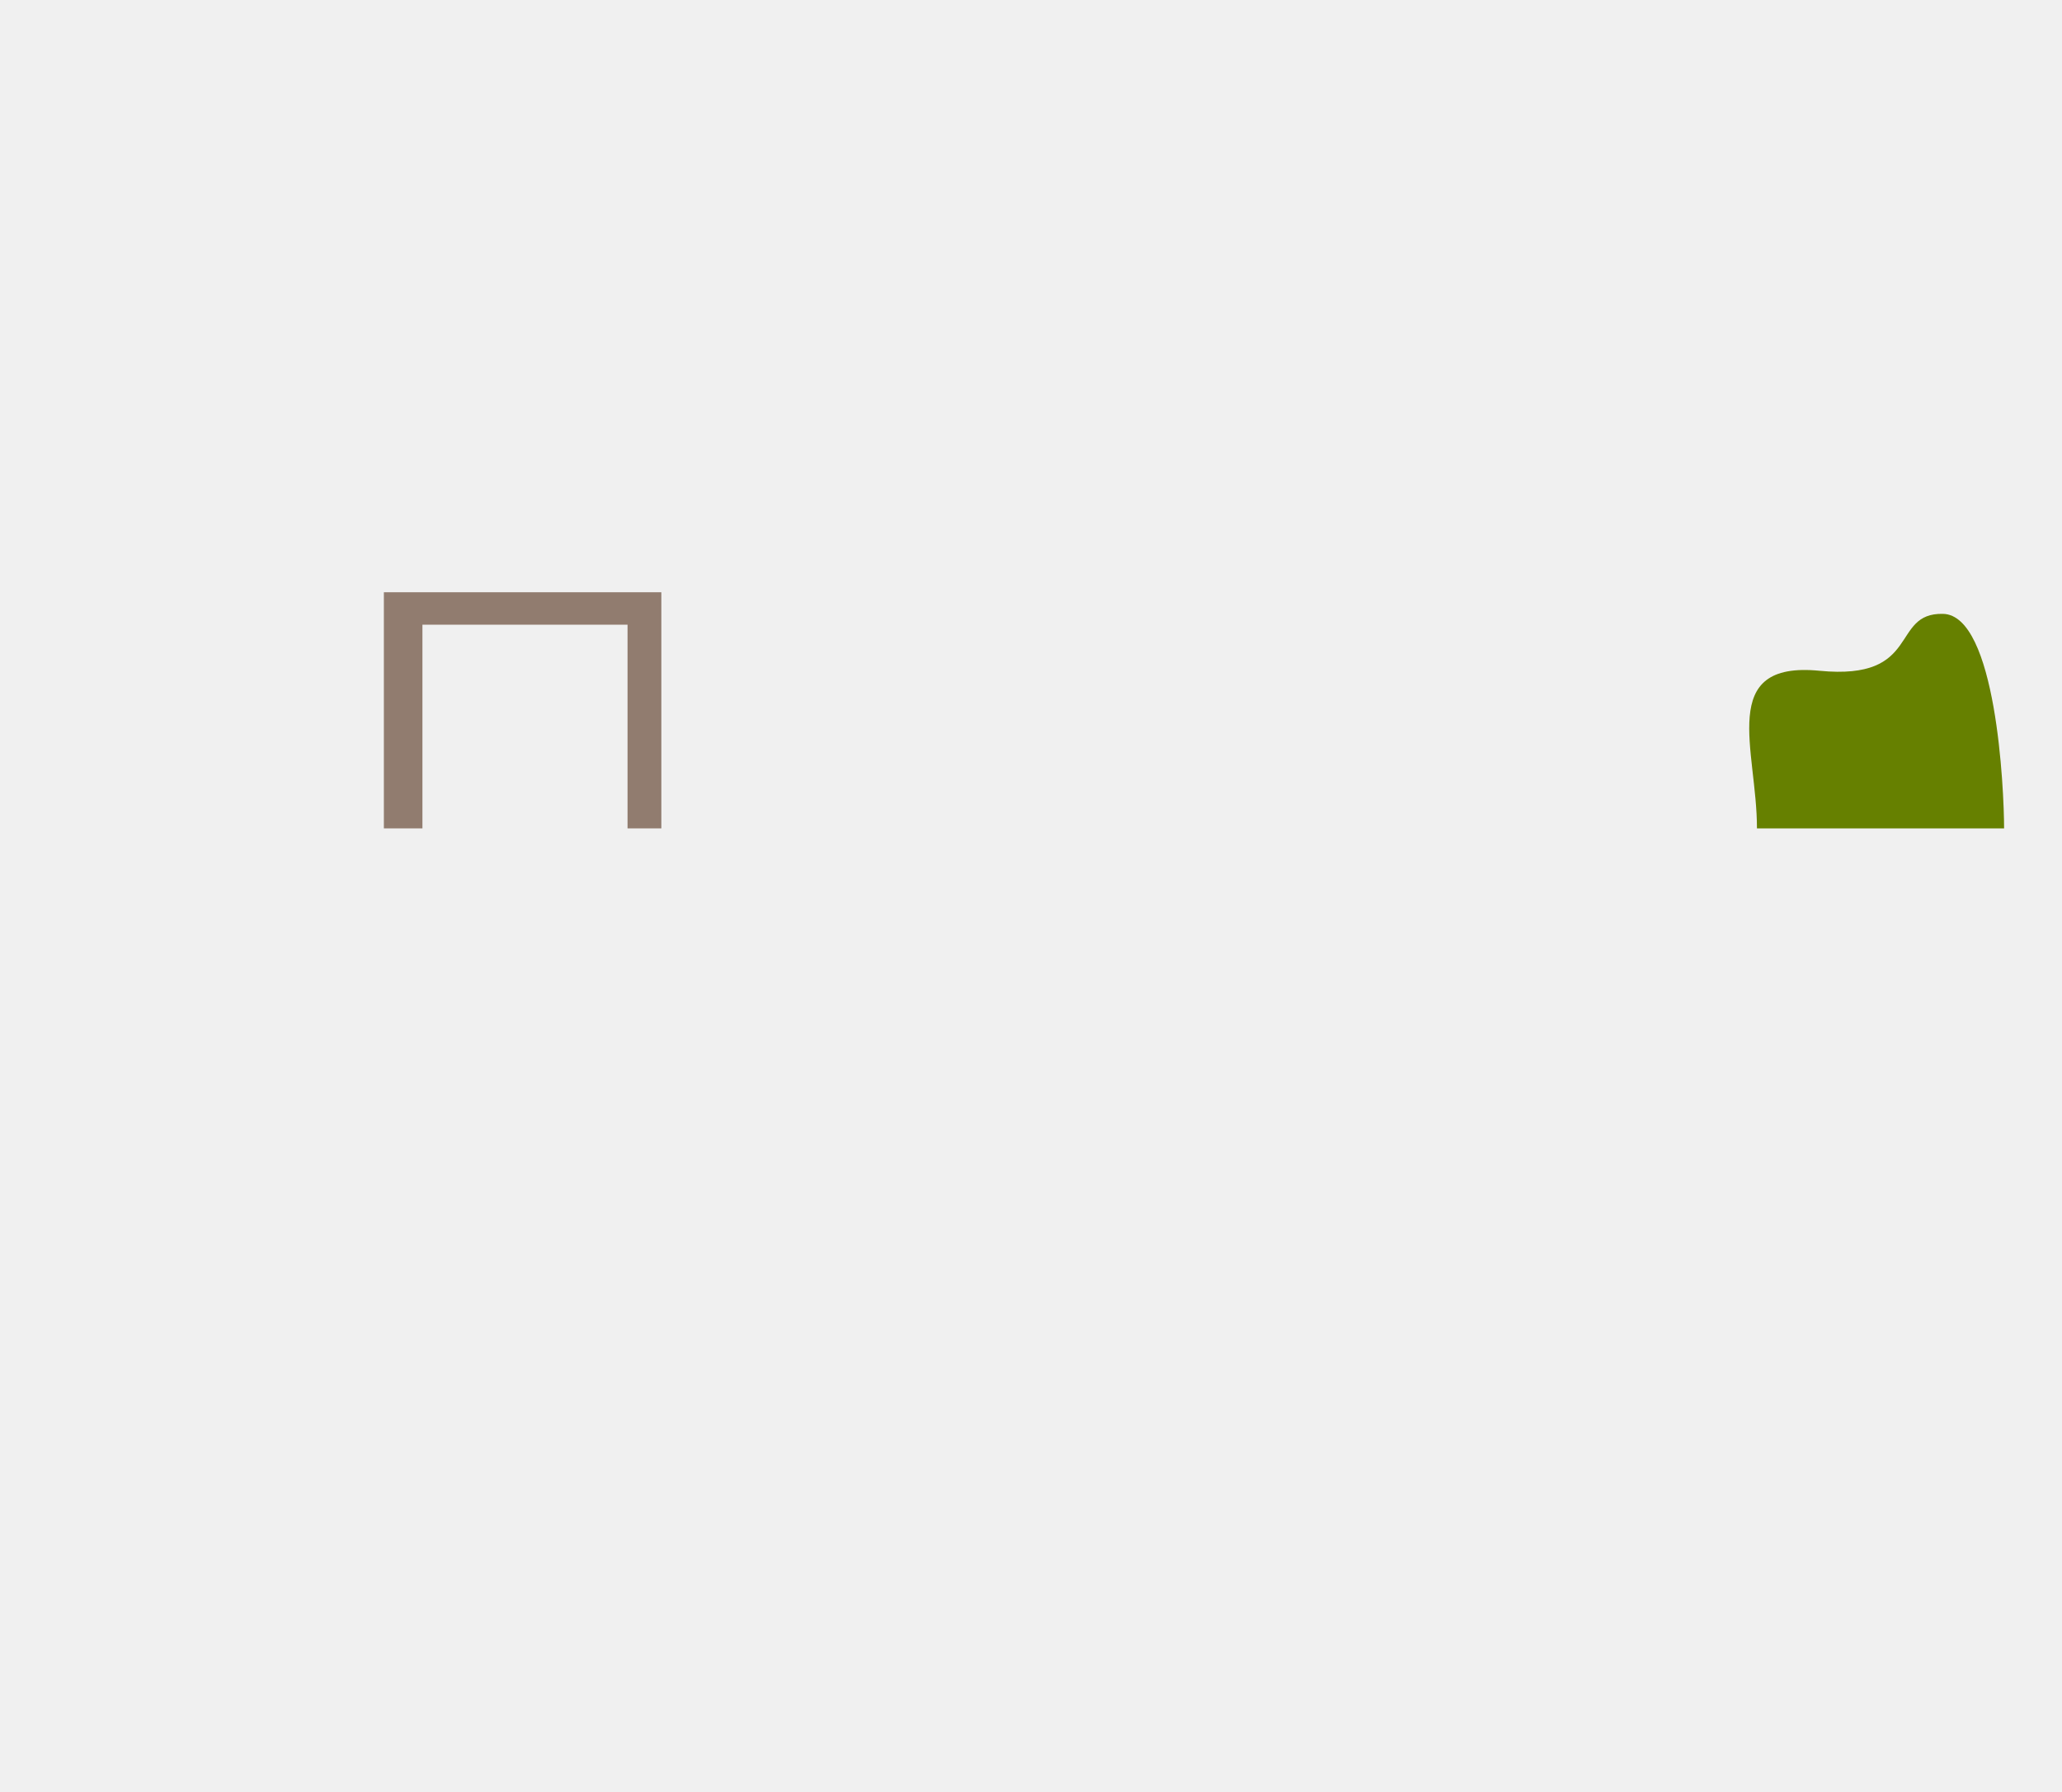
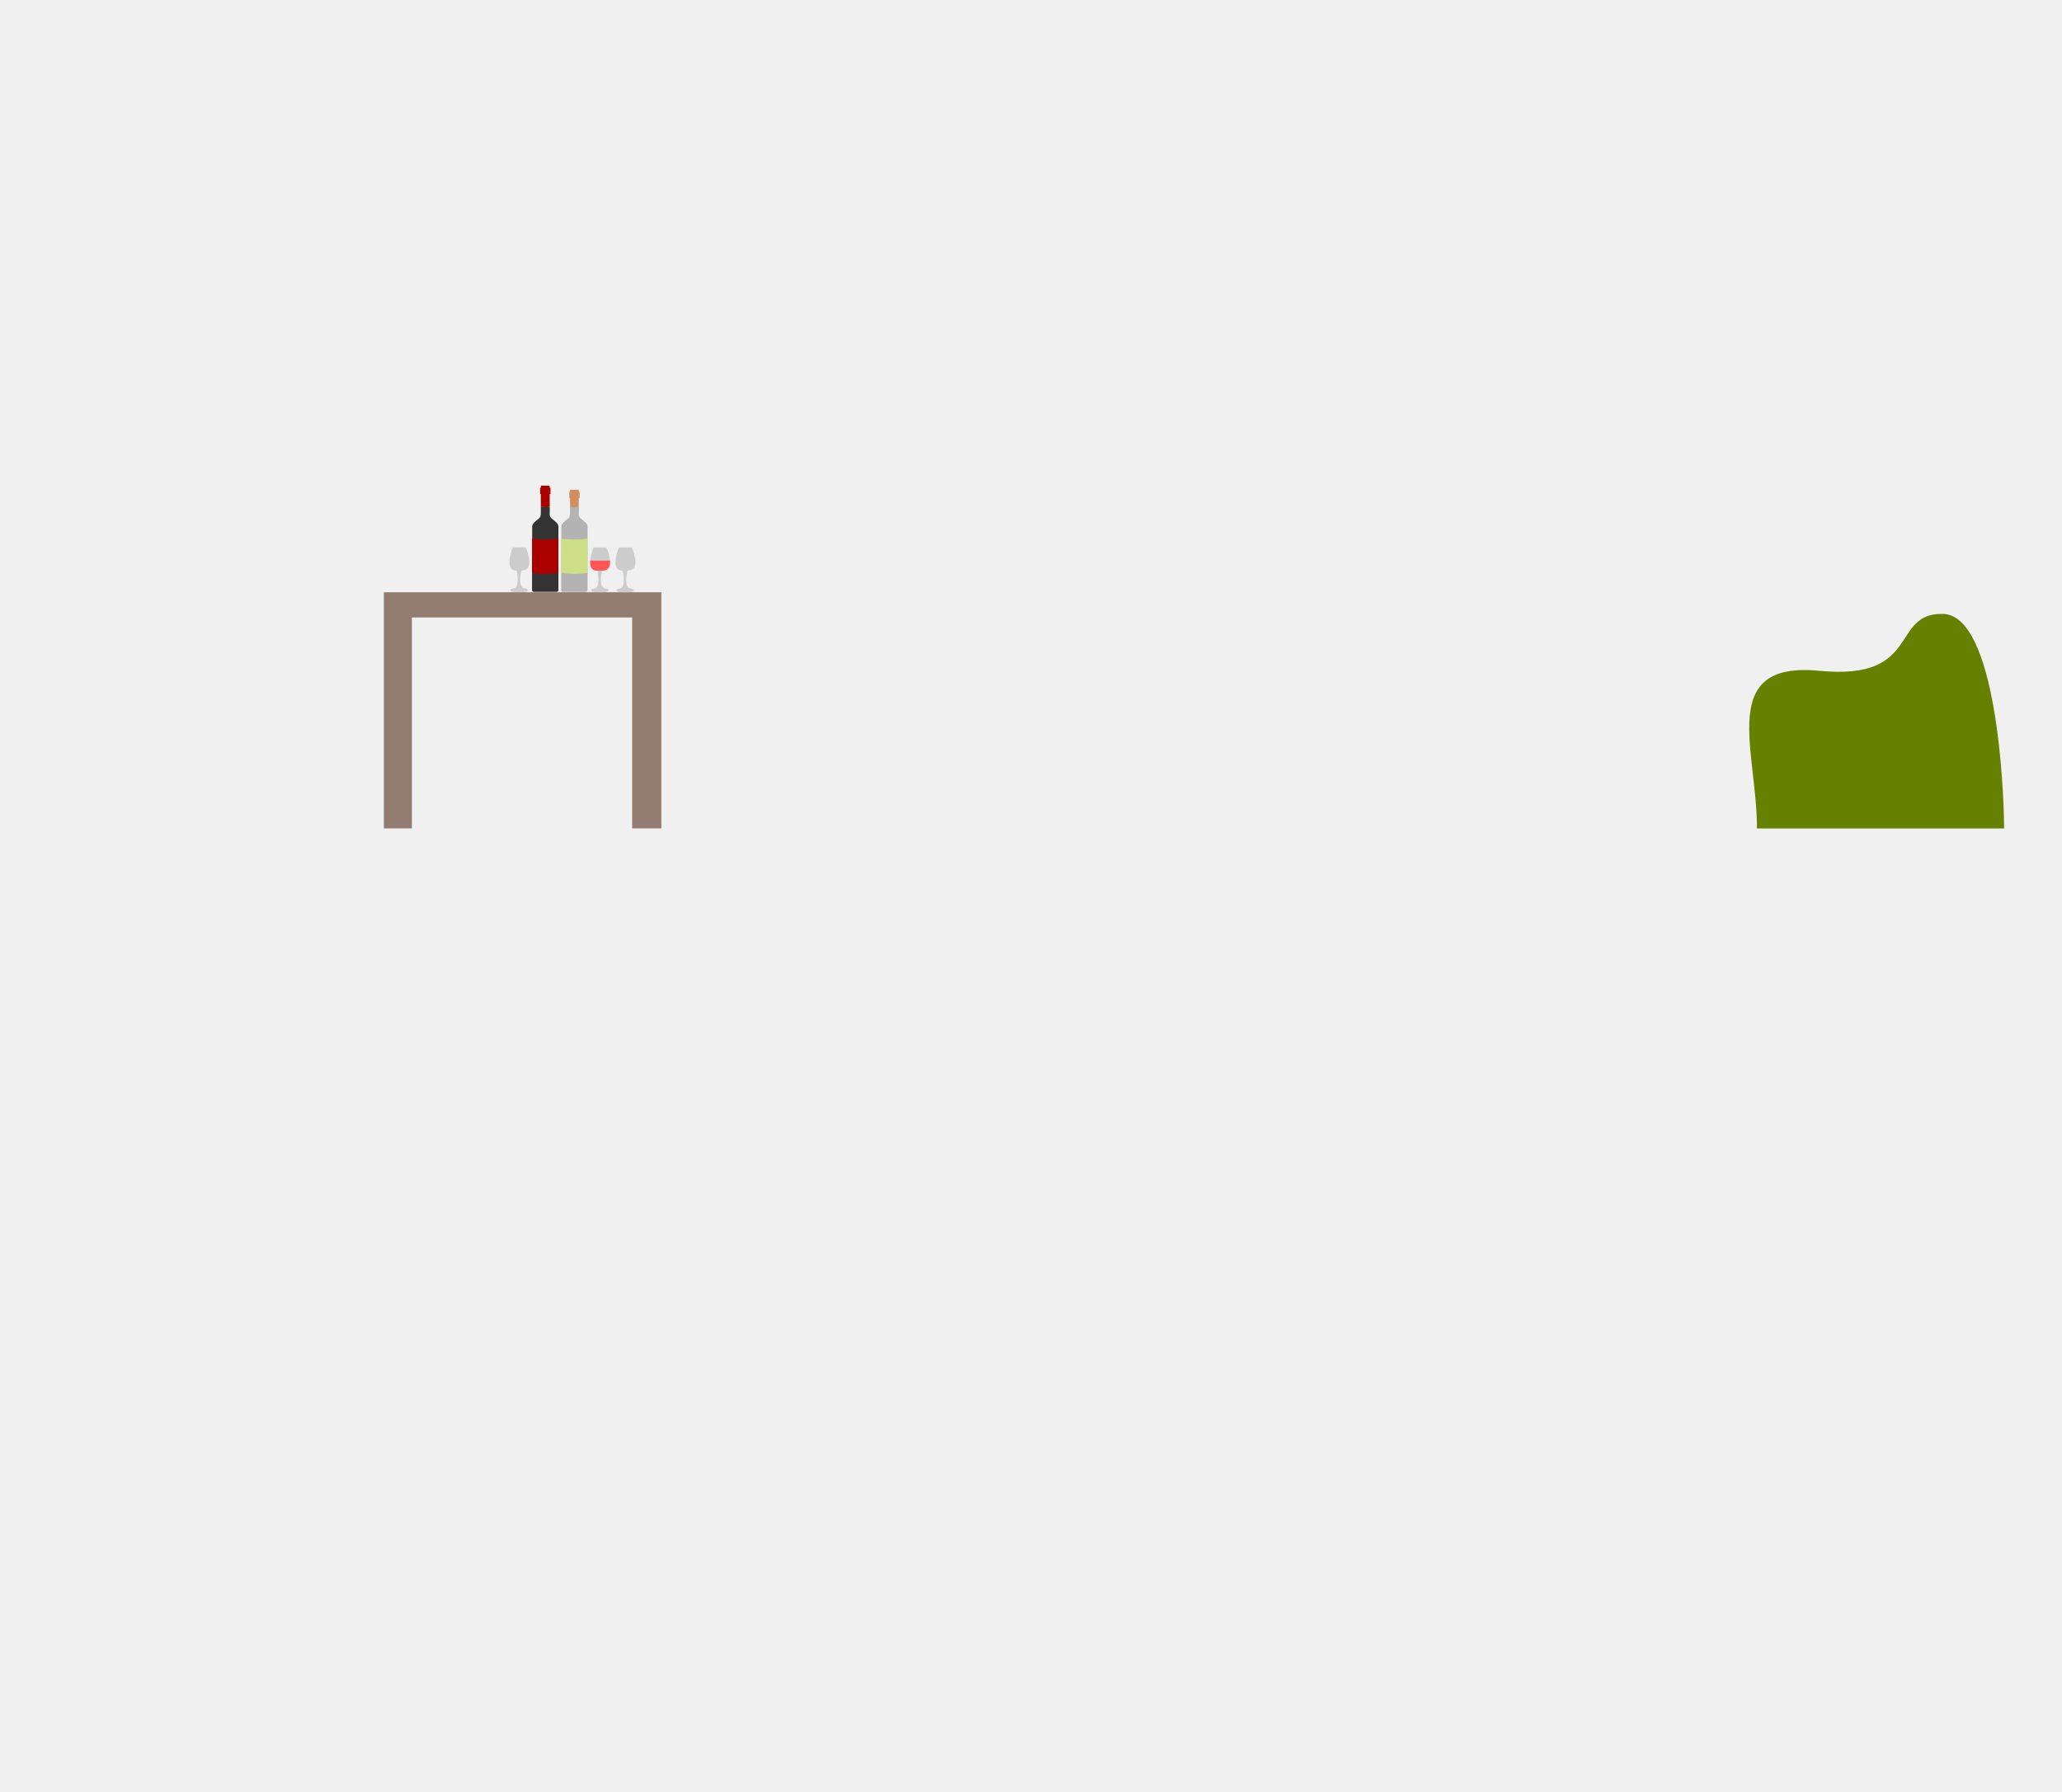
<svg xmlns="http://www.w3.org/2000/svg" width="463.934" height="403.157" viewBox="0 0 122.749 106.669" version="1.1" id="svg8">
  <defs id="defs2" />
  <g id="layer1" transform="translate(-3.4144,-113.886)" style="display:none">
    <rect style="opacity:1;fill:#ffffff;fill-opacity:1;stroke:none;stroke-width:1.065;stroke-miterlimit:4;stroke-dasharray:none;stroke-opacity:1" id="rect1716" width="122.749" height="106.669" x="3.414" y="113.886" />
    <g transform="matrix(1.152466,0,0,1.152466,-78.9707,3.326696)" id="g1691-94-2" />
    <rect style="display:inline;opacity:1;fill:#666666;fill-opacity:1;stroke:none;stroke-width:0.618;stroke-miterlimit:4;stroke-dasharray:none;stroke-opacity:1" id="rect1325-0-3" width="47.293" height="51.965" x="3.414" y="168.589" />
    <rect style="opacity:1;fill:#4d4d4d;fill-opacity:1;stroke:none;stroke-width:0.624;stroke-miterlimit:4;stroke-dasharray:none;stroke-opacity:1" id="rect909-6-7" width="17.181" height="13.518" x="33.527" y="188.806" />
    <rect style="opacity:1;fill:#4d4d4d;fill-opacity:1;stroke:none;stroke-width:1.06;stroke-miterlimit:4;stroke-dasharray:none;stroke-opacity:1" id="rect909-6" width="19.439" height="34.416" x="6.714" y="183.574" />
    <path style="fill:#cccccc;fill-opacity:1;stroke:none;stroke-width:0.165px;stroke-linecap:butt;stroke-linejoin:miter;stroke-opacity:1" d="m 33.774,210.387 v 7.525 0 h -1.431 v -6.602 h -5.925 v 6.602 h -1.384 v -7.971 h 7.309 v -9.95 c 0,-1.135 1.476,-1.065 1.476,0 z" id="path1372-5-5-0-9" />
    <path style="fill:#cccccc;fill-opacity:1;stroke:none;stroke-width:0.165px;stroke-linecap:butt;stroke-linejoin:miter;stroke-opacity:1" d="m 5.046,210.439 v 7.472 0 h 1.431 v -6.55 h 5.925 v 6.55 h 1.384 V 209.994 H 6.477 v -9.95 c 0,-1.223 -1.476,-1.262 -1.476,0 z" id="path1372-5-5-0" />
    <path style="fill:#cccccc;fill-opacity:1;stroke:none;stroke-width:0.165px;stroke-linecap:butt;stroke-linejoin:miter;stroke-opacity:1" d="m 47.457,210.387 v 7.525 0 h -1.431 v -6.602 h -5.925 v 6.602 h -1.384 v -7.971 h 7.309 v -9.95 c 0,-1.182 1.476,-1.216 1.476,0 z" id="path1372-5-5-0-9-2" />
    <path style="fill:#333333;stroke:none;stroke-width:0.21px;stroke-linecap:butt;stroke-linejoin:miter;stroke-opacity:1" d="M 10.321,217.911 H 3.414 l 5e-5,2.643 H 50.708 l -5e-5,-2.643 h -5.383 z m 6.317,0 h -4.571 z m 6.986,0 h -5.351 z m 13.154,0 h -4.979 z m -6.466,0 h -5.053 z m 13.154,0 h -5.016 z" id="path2410" />
    <rect style="display:inline;opacity:1;fill:#ececec;fill-opacity:1;stroke:none;stroke-width:0.766;stroke-miterlimit:4;stroke-dasharray:none;stroke-opacity:1" id="rect1325" width="72.518" height="51.965" x="53.646" y="168.589" />
    <path style="opacity:1;fill:#6c5353;fill-opacity:1;stroke:none;stroke-width:0.846;stroke-miterlimit:4;stroke-dasharray:none;stroke-opacity:1" d="m 53.646,217.911 h 72.518 l 3e-5,2.643 H 53.646 Z" id="rect2435" />
    <path id="path1454" d="m 105.352,201.235 0.015,-1.702 -3.234,-0.029 -0.006,0.589 2.169,0.02 -0.01,1.113 z" style="fill:#666666;fill-opacity:1;stroke:none;stroke-width:0.165px;stroke-linecap:butt;stroke-linejoin:miter;stroke-opacity:1" />
    <path style="fill:#999999;fill-opacity:1;stroke:none;stroke-width:0.165px;stroke-linecap:butt;stroke-linejoin:miter;stroke-opacity:1" d="m 71.233,217.911 v -37.654 h -14.299 v 37.654 z" id="path1588" />
    <path style="opacity:1;fill:#6c5d53;fill-opacity:1;stroke:none;stroke-width:0.665;stroke-miterlimit:4;stroke-dasharray:none;stroke-opacity:1" d="m 72.269,201.086 v 16.825 h 14.741 v -16.825 z" id="rect1327-3-6-7-3" />
    <path style="opacity:1;fill:#917c6f;fill-opacity:1;stroke:none;stroke-width:0.665;stroke-miterlimit:4;stroke-dasharray:none;stroke-opacity:1" d="m 98.694,201.086 v 16.825 h 14.741 v -16.825 z" id="rect1327-3-6" />
    <path style="fill:#ac9d93;fill-opacity:1;stroke:none;stroke-width:0.165px;stroke-linecap:butt;stroke-linejoin:miter;stroke-opacity:1" d="m 98.694,201.086 v 16.825 0 h 1.001 v -15.902 h 13.741 v -0.923 z" id="path1372" />
    <path style="opacity:1;fill:#cccccc;fill-opacity:1;stroke:none;stroke-width:0.665;stroke-miterlimit:4;stroke-dasharray:none;stroke-opacity:1" d="m 83.952,201.086 v 16.825 h 14.741 v -16.825 z" id="rect1327-3-6-7" />
    <path style="fill:#ac9d93;fill-opacity:1;stroke:none;stroke-width:0.165px;stroke-linecap:butt;stroke-linejoin:miter;stroke-opacity:1" d="m 83.952,201.086 v 16.825 0 h 1.001 v -15.902 h 13.741 v -0.923 z" id="path1372-5" />
    <path style="fill:#ac9d93;stroke:none;stroke-width:0.165px;stroke-linecap:butt;stroke-linejoin:miter;stroke-opacity:1" d="m 72.269,201.086 v 16.825 0 h 1.001 v -15.902 h 10.683 v -0.923 z" id="path1372-5-5" />
    <path style="fill:#999999;fill-opacity:1;stroke:none;stroke-width:0.165px;stroke-linecap:butt;stroke-linejoin:miter;stroke-opacity:1" d="m 106.027,201.086 v -5.029 c -0.026,-1.489 0.903,-2.513 2.513,-2.513 1.61,0 2.273,1.255 2.273,2.511 v 1.609 h -1.067 v -1.624 c 0,-0.609 -0.217,-1.488 -1.25,-1.488 -1.034,0 -1.49,0.46 -1.49,1.49 v 5.043 z" id="path1437" />
    <path style="fill:#4d4d4d;fill-opacity:1;stroke:none;stroke-width:0.165px;stroke-linecap:butt;stroke-linejoin:miter;stroke-opacity:1" d="m 75.23,217.911 h 1.57 l 1.2,-4.437 h -3.886 z" id="path1590" />
    <path style="fill:#4d4d4d;fill-opacity:1;stroke:none;stroke-width:0.165px;stroke-linecap:butt;stroke-linejoin:miter;stroke-opacity:1" d="m 79.981,217.911 h 1.57 l 1.2,-4.437 h -3.886 z" id="path1590-7" />
    <path style="fill:#4d4d4d;fill-opacity:1;stroke:none;stroke-width:0.165px;stroke-linecap:butt;stroke-linejoin:miter;stroke-opacity:1" d="m 56.935,203.965 v 1.11 h 14.299 v -0.994 z" id="path1624" />
    <path style="fill:#cccccc;fill-opacity:1;stroke:none;stroke-width:0.165px;stroke-linecap:butt;stroke-linejoin:miter;stroke-opacity:1" d="m 58.449,197.886 v 4.969 h 0.769 v -4.969 z" id="path1624-6" />
    <path style="fill:#cccccc;fill-opacity:1;stroke:none;stroke-width:0.165px;stroke-linecap:butt;stroke-linejoin:miter;stroke-opacity:1" d="m 58.449,206.338 v 4.458 h 0.769 v -4.458 z" id="path1624-6-1" />
    <path style="opacity:1;fill:#917c6f;fill-opacity:1;stroke:none;stroke-width:0.665;stroke-miterlimit:4;stroke-dasharray:none;stroke-opacity:1" d="m 88.781,187.675 v -14.492 h -13.064 v 14.492 z" id="rect1327-3-6-7-9" />
    <path style="fill:#ac9d93;fill-opacity:1;stroke:none;stroke-width:0.165px;stroke-linecap:butt;stroke-linejoin:miter;stroke-opacity:1" d="m 88.781,187.675 v -14.492 0 h -1.001 v 13.569 h -12.063 v 0.923 z" id="path1372-5-4" />
    <path style="opacity:1;fill:#917c6f;fill-opacity:1;stroke:none;stroke-width:0.665;stroke-miterlimit:4;stroke-dasharray:none;stroke-opacity:1" d="M 102.11,187.675 V 173.184 H 88.781 v 14.492 z" id="rect1327-3-6-7-9-6" />
    <path style="fill:#ac9d93;fill-opacity:1;stroke:none;stroke-width:0.165px;stroke-linecap:butt;stroke-linejoin:miter;stroke-opacity:1" d="m 102.11,187.675 v -14.492 0 h -1.001 V 186.753 H 88.781 v 0.923 z" id="path1372-5-4-9" />
    <path style="opacity:1;fill:#917c6f;fill-opacity:1;stroke:none;stroke-width:0.665;stroke-miterlimit:4;stroke-dasharray:none;stroke-opacity:1" d="m 114.703,187.675 v -14.492 h -12.593 v 14.492 z" id="rect1327-3-6-7-9-2" />
    <path style="fill:#ac9d93;fill-opacity:1;stroke:none;stroke-width:0.165px;stroke-linecap:butt;stroke-linejoin:miter;stroke-opacity:1" d="m 116.851,187.675 v -0.923 h -14.741 v 0.923 z" id="path1372-5-4-2" />
    <path style="opacity:1;fill:#917c6f;fill-opacity:1;stroke:none;stroke-width:0.665;stroke-miterlimit:4;stroke-dasharray:none;stroke-opacity:1" d="m 114.703,187.675 v -14.492 h 11.46 v 14.492 z" id="rect1327-3-6-7-9-7" />
    <path style="fill:#ac9d93;fill-opacity:1;stroke:none;stroke-width:0.165px;stroke-linecap:butt;stroke-linejoin:miter;stroke-opacity:1" d="m 114.703,187.675 v -14.492 0 h 1.001 v 13.569 h 10.46 v 0.923 z" id="path1372-5-4-5" />
    <circle style="opacity:1;fill:#4d4d4d;fill-opacity:1;stroke:none;stroke-width:1.065;stroke-miterlimit:4;stroke-dasharray:none;stroke-opacity:1" id="path9990" cx="91.819" cy="211.839" r="4.18" />
    <g id="g10019" transform="rotate(-150.8863,356.1612,230.1118)" style="fill:#999999;fill-opacity:1">
      <circle r="0.653" cy="125.105" cx="597.818" id="path9994" style="opacity:1;fill:#999999;fill-opacity:1;stroke:none;stroke-width:1.065;stroke-miterlimit:4;stroke-dasharray:none;stroke-opacity:1" />
      <path id="path9996" d="m 597.63,124.48 0.209,-0.507 0.218,0.525 -0.199,0.487 z" style="fill:#999999;fill-opacity:1;stroke:none;stroke-width:0.265px;stroke-linecap:butt;stroke-linejoin:miter;stroke-opacity:1" />
    </g>
    <g id="g10019-0" transform="rotate(29.11371,192.319,-810.056)" style="fill:#999999;fill-opacity:1">
      <circle r="0.653" cy="125.105" cx="597.818" id="path9994-4" style="opacity:1;fill:#999999;fill-opacity:1;stroke:none;stroke-width:1.065;stroke-miterlimit:4;stroke-dasharray:none;stroke-opacity:1" />
      <path id="path9996-8" d="m 597.63,124.48 0.209,-0.507 0.218,0.525 -0.199,0.487 z" style="fill:#999999;fill-opacity:1;stroke:none;stroke-width:0.265px;stroke-linecap:butt;stroke-linejoin:miter;stroke-opacity:1" />
    </g>
    <g id="g10019-04" transform="rotate(149.1137,336.1254,95.41631)" style="fill:#999999;fill-opacity:1">
      <circle r="0.653" cy="125.105" cx="597.818" id="path9994-2" style="opacity:1;fill:#999999;fill-opacity:1;stroke:none;stroke-width:1.065;stroke-miterlimit:4;stroke-dasharray:none;stroke-opacity:1" />
      <path id="path9996-9" d="m 597.63,124.48 0.209,-0.507 0.218,0.525 -0.199,0.487 z" style="fill:#999999;fill-opacity:1;stroke:none;stroke-width:0.265px;stroke-linecap:butt;stroke-linejoin:miter;stroke-opacity:1" />
    </g>
    <rect style="display:inline;opacity:1;fill:#ececec;fill-opacity:1;stroke:none;stroke-width:0.996;stroke-miterlimit:4;stroke-dasharray:none;stroke-opacity:1" id="rect1325-0" width="122.749" height="51.965" x="3.414" y="113.886" />
    <rect y="128.792" x="11.473" height="34.416" width="19.641" id="rect909" style="opacity:1;fill:#333333;fill-opacity:1;stroke:none;stroke-width:1.065;stroke-miterlimit:4;stroke-dasharray:none;stroke-opacity:1" />
    <path style="display:inline;fill:#6c5d53;fill-opacity:1;stroke:none;stroke-width:0.165px;stroke-linecap:butt;stroke-linejoin:miter;stroke-opacity:1" d="m 15.441,155.586 v 7.622 0 h 1.431 v -6.7 h 5.925 v 6.7 h 1.384 v -8.068 h -7.309 v -8.904 c 0,-0.927 -1.476,-0.876 -1.476,0 z" id="path1372-5-5-0-9-1-0" />
    <path style="display:inline;fill:#6c5d53;fill-opacity:1;stroke:none;stroke-width:0.165px;stroke-linecap:butt;stroke-linejoin:miter;stroke-opacity:1" d="m 54.002,155.586 v 7.622 0 h -1.431 v -6.7 h -5.925 v 6.7 h -1.384 v -8.068 h 7.309 v -8.904 c 0,-0.863 1.476,-0.744 1.476,0 z" id="path1372-5-5-0-9-1-4" />
    <path style="display:inline;fill:#cccccc;fill-opacity:1;stroke:none;stroke-width:0.265px;stroke-linecap:butt;stroke-linejoin:miter;stroke-opacity:1" d="m 34.543,113.886 v 23.432 h 0.901 v -23.432 z" id="path10159" />
    <path style="display:inline;opacity:1;fill:#ffd42a;fill-opacity:1;stroke:none;stroke-width:1.893;stroke-miterlimit:4;stroke-dasharray:none;stroke-opacity:1" d="m 36.023,140.308 c 0,0.733 -0.461,1.326 -1.03,1.326 -0.569,-1e-5 -1.03,-0.594 -1.03,-1.326 0,-0.733 0.461,-1.326 1.03,-1.326 0.569,-1e-5 1.03,0.594 1.03,1.326 z" id="path10163" />
    <path style="display:inline;fill:#999999;fill-opacity:1;stroke:none;stroke-width:0.362px;stroke-linecap:butt;stroke-linejoin:miter;stroke-opacity:1" d="m 34.18,137.318 c -1.835,0 -3.066,1.634 -3.066,3.066 h 7.759 c 0,-1.553 -0.963,-3.066 -3.079,-3.066 z" id="path10161" />
    <path style="opacity:1;fill:#6c5353;fill-opacity:1;stroke:none;stroke-width:1.101;stroke-miterlimit:4;stroke-dasharray:none;stroke-opacity:1" d="M 3.414,163.208 H 126.163 l 2e-5,2.643 H 3.414 Z" id="rect2435-5" />
    <path style="opacity:1;fill:#c8ab37;fill-opacity:1;stroke:none;stroke-width:0.665;stroke-miterlimit:4;stroke-dasharray:none;stroke-opacity:1" d="m 64.716,145.103 c -3.087,2.221 -3.048,12.057 -3.048,18.079 h 40.031 c 0,-6.355 0.07,-16.087 -3.363,-18.079 -3.434,-1.993 -30.533,-2.221 -33.62,0 z" id="rect1327-3-6-7-3-4" />
    <path style="opacity:1;fill:#786721;fill-opacity:1;stroke:none;stroke-width:0.846;stroke-miterlimit:4;stroke-dasharray:none;stroke-opacity:1" d="m 65.832,155.481 h 32.122 v 7.701 h -32.122 z" id="rect2487" />
    <path style="fill:#786721;fill-opacity:1;stroke:none;stroke-width:0.21px;stroke-linecap:butt;stroke-linejoin:miter;stroke-opacity:1" d="m 101.7,163.182 c 0,-4.639 0.415,-13.782 -2.855,-13.782 -3.27,0 -2.523,9.137 -2.527,13.782 z" id="path2470-0" />
    <path style="fill:#786721;fill-opacity:1;stroke:none;stroke-width:0.21px;stroke-linecap:butt;stroke-linejoin:miter;stroke-opacity:1" d="m 61.668,163.182 c 0,-4.639 -0.415,-13.782 2.855,-13.782 3.27,0 2.523,9.137 2.527,13.782 z" id="path2470-0-5" />
    <path style="opacity:1;fill:#917c6f;fill-opacity:1;stroke:none;stroke-width:1.296;stroke-miterlimit:4;stroke-dasharray:none;stroke-opacity:1" d="m 126.142,163.26 v -32.876 h -21.863 v 32.876 z" id="rect1327-3-6-7-9-3" />
    <path id="path935-5" d="m 104.279,130.385 v 32.823 h 1.818 v -9.789 h 20.066 v -1.729 h -20.066 v -8.914 h 20.045 v -1.729 h -20.045 v -8.877 h 20.066 l -0.022,-1.786 z" style="fill:#ac9d93;fill-opacity:1;stroke:none;stroke-width:0.265px;stroke-linecap:butt;stroke-linejoin:miter;stroke-opacity:1" />
    <path style="fill:#668000;fill-opacity:1;stroke:none;stroke-width:0.358px;stroke-linecap:butt;stroke-linejoin:miter;stroke-opacity:1" d="m 122.716,163.208 c 0,-2.32 -0.78,-12.856 -4.164,-12.774 -3.384,0.081 -3.726,0.402 -8.949,0.402 -5.223,0 -1.589,7.726 -1.599,12.372 z" id="path2470-0-0" />
    <path style="fill:#445500;fill-opacity:1;stroke:none;stroke-width:0.302px;stroke-linecap:butt;stroke-linejoin:miter;stroke-opacity:1" d="m 122.716,163.208 c 0,-16.401 0.728,-19.782 -3.43,-19.782 -4.158,0 -0.68,10.154 -3.979,11.832 -2.663,1.183 -6.819,0.188 -7.567,0.547 -1.86,0.891 -1.449,4.771 -0.146,7.403 h 7.398 z" id="path2470-0-58" />
    <path id="path953" d="m 54.189,125.277 v 15.555 h 12.648 v -15.555 z m 0.982,0.864 h 10.528 v 13.709 h -10.528 z" style="fill:#554400;stroke:none;stroke-width:0.265px;stroke-linecap:butt;stroke-linejoin:miter;stroke-opacity:1" />
    <path id="path953-5" d="m 70.526,118.833 v 12.255 h 12.648 v -12.255 z m 0.982,0.864 h 10.528 v 10.41 h -10.528 z" style="fill:#554400;stroke:none;stroke-width:0.265px;stroke-linecap:butt;stroke-linejoin:miter;stroke-opacity:1" />
    <path id="path953-5-6" d="m 86.697,130.777 v 7.389 h 12.648 v -7.389 z m 0.982,0.864 h 10.528 v 5.543 h -10.528 z" style="fill:#554400;stroke:none;stroke-width:0.265px;stroke-linecap:butt;stroke-linejoin:miter;stroke-opacity:1" />
    <path id="path953-5-6-3" d="m 88.586,117.254 v 7.389 h 12.648 v -7.389 z m 0.982,0.864 h 10.528 v 5.543 H 89.568 Z" style="fill:#554400;stroke:none;stroke-width:0.265px;stroke-linecap:butt;stroke-linejoin:miter;stroke-opacity:1" />
    <path style="fill:#a0892c;fill-opacity:1;stroke:none;stroke-width:0.265px;stroke-linecap:butt;stroke-linejoin:miter;stroke-opacity:1" d="m 67.069,155.481 h 29.229 v 4.226 H 67.069 Z" id="path890" />
    <path style="opacity:1;fill:#917c6f;fill-opacity:1;stroke:none;stroke-width:0.665;stroke-miterlimit:4;stroke-dasharray:none;stroke-opacity:1" d="m 113.435,201.086 v 16.825 h 12.729 v -16.825 z" id="rect1327-3-6-3" />
    <path style="fill:#ac9d93;fill-opacity:1;stroke:none;stroke-width:0.165px;stroke-linecap:butt;stroke-linejoin:miter;stroke-opacity:1" d="m 113.435,201.086 v 16.825 0 h 1.001 v -15.902 h 11.728 v -0.923 z" id="path1372-6" />
  </g>
  <g id="layer2" style="display:inline" transform="translate(0,-106.6685)">
-     <path style="display:inline;fill:#917c6f;fill-opacity:1;stroke:none;stroke-width:0.165px;stroke-linecap:butt;stroke-linejoin:miter;stroke-opacity:1" d="m 22.851,141.931 v 14.059 0 h 2.296 v -12.128 h 12.21 v 12.128 h 2.012 v -14.059 z" id="path1372-5-5-0-9-1-0-2" />
-     <path style="fill:#668000;fill-opacity:1;stroke:none;stroke-width:0.358px;stroke-linecap:butt;stroke-linejoin:miter;stroke-opacity:1" d="m 119.302,155.991 c 0,-2.32 -0.467,-12.703 -3.636,-12.774 -3.169,-0.072 -1.235,3.986 -7.356,3.388 -6.121,-0.599 -3.71,4.741 -3.72,9.387 z" id="path2470-0-0-3" />
+     <path style="display:inline;fill:#917c6f;fill-opacity:1;stroke:none;stroke-width:0.165px;stroke-linecap:butt;stroke-linejoin:miter;stroke-opacity:1" d="m 22.851,141.931 v 14.059 0 h 1.667 l 0,-12.56 h 13.114 l 0,12.56 h 1.737 v -14.059 z" id="path1372-5-5-0-9-1-0-2" />
+     <path style="fill:#668000;fill-opacity:1;stroke:none;stroke-width:0.358px;stroke-linecap:butt;stroke-linejoin:miter;stroke-opacity:1" d="m 119.302,155.994 c 0,-2.32 -0.467,-12.703 -3.636,-12.774 -3.169,-0.072 -1.235,3.986 -7.356,3.388 -6.121,-0.599 -3.71,4.741 -3.72,9.387 z" id="path2470-0-0-3" />
+     <g id="g7692">
+       <g id="g7697" transform="matrix(0.7032567,0,0,0.7032567,11.29225,47.18903)">
+         <path style="opacity:1;fill:#333333;stroke:none;stroke-width:0.265px;stroke-linecap:butt;stroke-linejoin:miter;stroke-opacity:1" d="m 28.978,134.532 c 0,0.087 0.051,0.149 0.139,0.149 h 1.969 c 0.074,0 0.122,-0.076 0.122,-0.149 v -5.413 c 0,-0.137 -0.127,-0.28 -0.271,-0.396 l -0.333,-0.278 c -0.127,-0.123 -0.146,-0.276 -0.126,-0.437 v -0.541 l -0.756,-0.005 v 0.546 c -3.6e-5,0.105 -0.003,0.348 -0.133,0.437 l -0.335,0.278 c -0.13,0.108 -0.263,0.29 -0.263,0.396 z" id="path7683" />
+         <path style="fill:#aa0000;stroke:none;stroke-width:0.265px;stroke-linecap:butt;stroke-linejoin:miter;stroke-opacity:1" d="m 28.988,130.167 c 0.74,0.142 1.48,0.124 2.219,0 v 2.91 c -0.801,0.142 -1.536,0.124 -2.226,0 z" id="path7685" />
+         <path style="opacity:1;fill:#aa0000;fill-opacity:1;stroke:none;stroke-width:0.265px;stroke-linecap:butt;stroke-linejoin:miter;stroke-opacity:1" d="m 29.722,127.462 c 0.243,0.057 0.492,0.075 0.756,0 l -0.005,-1.057 0.066,-0.004 0.004,-0.517 -0.074,-0.012 0.002,-0.129 c 0,-0.028 -0.01,-0.048 -0.044,-0.048 l -0.661,-0.003 c -0.035,0 -0.037,0.013 -0.037,0.048 l -0.002,0.133 -0.069,0.003 0.01,0.532 0.053,-10e-4 z" id="path7687" />
+       </g>
+       <g style="display:inline" id="g7697-9" transform="matrix(0.7032567,0,0,0.7032567,13.02784,47.19258)">
+         <path style="opacity:1;fill:#d38d5f;fill-opacity:1;stroke:none;stroke-width:0.265px;stroke-linecap:butt;stroke-linejoin:miter;stroke-opacity:1" d="m 29.747,127.803 h 0.698 l 0.028,-1.057 0.066,-0.004 0.004,-0.517 -0.074,-0.012 0.002,-0.129 c 0,-0.028 -0.01,-0.048 -0.044,-0.048 l -0.661,-0.003 c -0.035,0 -0.037,0.013 -0.037,0.048 l -0.002,0.133 -0.069,0.003 0.01,0.532 0.053,-0.001 z" id="path7687-5" />
+         <path style="opacity:1;fill:#b3b3b3;stroke:none;stroke-width:0.265px;stroke-linecap:butt;stroke-linejoin:miter;stroke-opacity:1" d="m 28.978,134.532 c 0,0.087 0.051,0.149 0.139,0.149 h 1.969 c 0.074,0 0.122,-0.076 0.122,-0.149 v -5.413 c 0,-0.137 -0.127,-0.28 -0.271,-0.396 l -0.333,-0.278 c -0.127,-0.123 -0.146,-0.276 -0.126,-0.437 v -0.541 c -0.271,0.036 -0.518,0.025 -0.756,-0.005 v 0.546 c -3.6e-5,0.105 -0.003,0.348 -0.133,0.437 l -0.335,0.278 c -0.13,0.108 -0.263,0.29 -0.263,0.396 z" id="path7683-9" />
+         <path style="fill:#cdde87;stroke:none;stroke-width:0.265px;stroke-linecap:butt;stroke-linejoin:miter;stroke-opacity:1" d="m 28.988,130.167 c 0.649,0.091 1.35,0.13 2.219,0 v 2.91 c -0.742,0.119 -1.484,0.103 -2.226,0 z" id="path7685-4" />
+       </g>
+     </g>
+     <g id="g3188-4" transform="matrix(0.2456371,0,0,0.2456371,-33.87511,113.0512)">
+       <path id="path3171-9" d="m 281.434,117.391 c 0.44,0.264 3.053,0.256 3.613,0.008 0.56,-0.247 0.298,-0.551 0.015,-0.644 -0.283,-0.092 -0.941,-0.095 -1.216,-0.572 -0.55,-0.952 -0.308,-2.702 0,-3.853 3.187,0 1.545,-4.421 1.032,-5.609 h -3.141 c -0.347,0.938 -2.09,5.618 0.92,5.618 0.311,1.162 0.425,2.96 0,3.844 -0.213,0.442 -0.81,0.496 -1.143,0.572 -0.333,0.076 -0.52,0.372 -0.08,0.636 z" style="fill:#cccccc;stroke:none;stroke-width:0.265px;stroke-linecap:butt;stroke-linejoin:miter;stroke-opacity:1" />
+       <path id="path3184-2" d="m 280.936,109.908 h 4.809 c 0.035,0.386 -0.003,0.815 -0.058,1.066 -0.055,0.251 -0.157,0.589 -0.463,0.89 -0.307,0.301 -0.776,0.472 -1.378,0.467 l -1.189,0.009 c -0.604,0.002 -1.029,-0.214 -1.286,-0.496 -0.257,-0.282 -0.372,-0.685 -0.412,-0.986 -0.04,-0.301 -0.056,-0.67 -0.022,-0.95 z" style="fill:#ff5555;stroke:none;stroke-width:0.265px;stroke-linecap:butt;stroke-linejoin:miter;stroke-opacity:1" />
+     </g>
+     <g id="g3188-36-5" transform="matrix(0.2456371,0,0,0.2456371,-32.36539,113.0512)">
+       <path id="path3171-75-7" d="m 281.434,117.391 c 0.44,0.264 3.053,0.256 3.613,0.008 0.56,-0.247 0.298,-0.551 0.015,-0.644 -0.283,-0.092 -0.941,-0.095 -1.216,-0.572 -0.55,-0.952 -0.308,-2.702 0,-3.853 3.187,0 1.545,-4.421 1.032,-5.609 h -3.141 c -0.347,0.938 -2.09,5.618 0.92,5.618 0.311,1.162 0.425,2.96 0,3.844 -0.213,0.442 -0.81,0.496 -1.143,0.572 -0.333,0.076 -0.52,0.372 -0.08,0.636 z" style="fill:#cccccc;stroke:none;stroke-width:0.265px;stroke-linecap:butt;stroke-linejoin:miter;stroke-opacity:1" />
+     </g>
+     <g style="display:inline" id="g3188-36-5-9" transform="matrix(0.2456371,0,0,0.2456371,-38.6822,113.0454)">
+       <path id="path3171-75-7-3" d="m 281.434,117.391 c 0.44,0.264 3.053,0.256 3.613,0.008 0.56,-0.247 0.298,-0.551 0.015,-0.644 -0.283,-0.092 -0.941,-0.095 -1.216,-0.572 -0.55,-0.952 -0.308,-2.702 0,-3.853 3.187,0 1.545,-4.421 1.032,-5.609 h -3.141 c -0.347,0.938 -2.09,5.618 0.92,5.618 0.311,1.162 0.425,2.96 0,3.844 -0.213,0.442 -0.81,0.496 -1.143,0.572 -0.333,0.076 -0.52,0.372 -0.08,0.636 z" style="fill:#cccccc;stroke:none;stroke-width:0.265px;stroke-linecap:butt;stroke-linejoin:miter;stroke-opacity:1" />
+     </g>
+   </g>
+   <g id="layer3" style="display:none">
+     <g transform="translate(0.6079224,-106.6724)" style="display:inline" id="g1898">
+       <rect y="155.035" x="78.374" height="0.959" width="2.692" id="rect949-3-3-62-6-1" style="display:inline;opacity:1;fill:#c8beb7;fill-opacity:1;stroke:none;stroke-width:0.11;stroke-linecap:round;stroke-linejoin:round;stroke-miterlimit:4;stroke-dasharray:none;stroke-opacity:1" />
+       <rect y="155.035" x="81.363" height="0.959" width="2.801" id="rect949-3-3-62-6-7" style="display:inline;opacity:1;fill:#bc5fd3;fill-opacity:1;stroke:none;stroke-width:0.112;stroke-linecap:round;stroke-linejoin:round;stroke-miterlimit:4;stroke-dasharray:none;stroke-opacity:1" />
+       <rect y="155.03" x="63.681" height="0.959" width="5.963" id="rect949" style="opacity:1;fill:#ff5599;fill-opacity:1;stroke:none;stroke-width:0.163;stroke-linecap:round;stroke-linejoin:round;stroke-miterlimit:4;stroke-dasharray:none;stroke-opacity:1" />
+       <rect y="154.154" x="63.505" height="0.959" width="6.383" id="rect949-3" style="display:inline;opacity:1;fill:#bc5fd3;fill-opacity:1;stroke:none;stroke-width:0.169;stroke-linecap:round;stroke-linejoin:round;stroke-miterlimit:4;stroke-dasharray:none;stroke-opacity:1" />
+       <rect y="153.216" x="63.722" height="0.959" width="5.822" id="rect949-3-5" style="display:inline;opacity:1;fill:#ff5555;fill-opacity:1;stroke:none;stroke-width:0.161;stroke-linecap:round;stroke-linejoin:round;stroke-miterlimit:4;stroke-dasharray:none;stroke-opacity:1" />
+       <rect y="151.509" x="65.111" height="0.959" width="4.424" id="rect949-3-5-2" style="display:inline;opacity:1;fill:#c8beb7;fill-opacity:1;stroke:none;stroke-width:0.141;stroke-linecap:round;stroke-linejoin:round;stroke-miterlimit:4;stroke-dasharray:none;stroke-opacity:1" />
+       <rect y="152.347" x="63.763" height="0.959" width="6.36" id="rect949-3-5-6" style="display:inline;opacity:1;fill:#aad400;fill-opacity:1;stroke:none;stroke-width:0.169;stroke-linecap:round;stroke-linejoin:round;stroke-miterlimit:4;stroke-dasharray:none;stroke-opacity:1" />
+       <rect y="155.024" x="71.024" height="0.959" width="5.74" id="rect949-3-3" style="display:inline;opacity:1;fill:#ff5555;fill-opacity:1;stroke:none;stroke-width:0.16;stroke-linecap:round;stroke-linejoin:round;stroke-miterlimit:4;stroke-dasharray:none;stroke-opacity:1" />
+       <rect y="154.1" x="70.79" height="0.959" width="6.068" id="rect949-3-3-6" style="display:inline;opacity:1;fill:#c8beb7;fill-opacity:1;stroke:none;stroke-width:0.165;stroke-linecap:round;stroke-linejoin:round;stroke-miterlimit:4;stroke-dasharray:none;stroke-opacity:1" />
+       <rect y="153.165" x="71.153" height="0.959" width="5.682" id="rect949-3-3-0" style="display:inline;opacity:1;fill:#bc5fd3;fill-opacity:1;stroke:none;stroke-width:0.159;stroke-linecap:round;stroke-linejoin:round;stroke-miterlimit:4;stroke-dasharray:none;stroke-opacity:1" />
+       <rect y="152.217" x="71.082" height="0.959" width="2.548" id="rect949-3-3-62" style="display:inline;opacity:1;fill:#c8beb7;fill-opacity:1;stroke:none;stroke-width:0.107;stroke-linecap:round;stroke-linejoin:round;stroke-miterlimit:4;stroke-dasharray:none;stroke-opacity:1" />
+       <rect y="152.217" x="74.286" height="0.959" width="2.63" id="rect949-3-3-62-6" style="display:inline;opacity:1;fill:#ff5555;fill-opacity:1;stroke:none;stroke-width:0.108;stroke-linecap:round;stroke-linejoin:round;stroke-miterlimit:4;stroke-dasharray:none;stroke-opacity:1" />
+       <rect y="154.158" x="78.374" height="0.959" width="5.755" id="rect949-3-3-0-8" style="display:inline;opacity:1;fill:#ff5555;fill-opacity:1;stroke:none;stroke-width:0.16;stroke-linecap:round;stroke-linejoin:round;stroke-miterlimit:4;stroke-dasharray:none;stroke-opacity:1" />
+       <rect y="153.293" x="78.493" height="0.959" width="5.755" id="rect949-3-3-0-9" style="display:inline;opacity:1;fill:#aad400;fill-opacity:1;stroke:none;stroke-width:0.16;stroke-linecap:round;stroke-linejoin:round;stroke-miterlimit:4;stroke-dasharray:none;stroke-opacity:1" />
+       <rect transform="rotate(90)" y="-90.379" x="153.326" height="0.959" width="2.644" id="rect949-3-3-62-6-7-5" style="display:inline;opacity:1;fill:#bc5fd3;fill-opacity:1;stroke:none;stroke-width:0.109;stroke-linecap:round;stroke-linejoin:round;stroke-miterlimit:4;stroke-dasharray:none;stroke-opacity:1" />
+       <rect transform="rotate(90)" y="-89.446" x="151.484" height="0.959" width="4.486" id="rect949-3-5-6-7" style="display:inline;opacity:1;fill:#ff5599;fill-opacity:1;stroke:none;stroke-width:0.142;stroke-linecap:round;stroke-linejoin:round;stroke-miterlimit:4;stroke-dasharray:none;stroke-opacity:1" />
+       <rect transform="rotate(90)" y="-88.537" x="150.893" height="0.959" width="5.077" id="rect949-3-5-3" style="display:inline;opacity:1;fill:#aad400;fill-opacity:1;stroke:none;stroke-width:0.151;stroke-linecap:round;stroke-linejoin:round;stroke-miterlimit:4;stroke-dasharray:none;stroke-opacity:1" />
+       <rect transform="rotate(90)" y="-87.627" x="151.153" height="0.959" width="4.817" id="rect949-3-2" style="display:inline;opacity:1;fill:#ff5555;fill-opacity:1;stroke:none;stroke-width:0.147;stroke-linecap:round;stroke-linejoin:round;stroke-miterlimit:4;stroke-dasharray:none;stroke-opacity:1" />
+       <rect transform="rotate(90)" y="-86.718" x="150.893" height="0.959" width="5.077" id="rect949-0" style="display:inline;opacity:1;fill:#ff5599;fill-opacity:1;stroke:none;stroke-width:0.151;stroke-linecap:round;stroke-linejoin:round;stroke-miterlimit:4;stroke-dasharray:none;stroke-opacity:1" />
+       <rect y="154.153" x="95.965" height="0.959" width="2.622" id="rect949-3-3-62-6-9-3" style="display:inline;opacity:1;fill:#ff5599;fill-opacity:1;stroke:none;stroke-width:0.108;stroke-linecap:round;stroke-linejoin:round;stroke-miterlimit:4;stroke-dasharray:none;stroke-opacity:1" />
+       <rect y="154.153" x="92.561" height="0.959" width="2.94" id="rect949-3-3-62-8-7" style="display:inline;opacity:1;fill:#c8beb7;fill-opacity:1;stroke:none;stroke-width:0.115;stroke-linecap:round;stroke-linejoin:round;stroke-miterlimit:4;stroke-dasharray:none;stroke-opacity:1" />
+       <rect y="155.03" x="92.241" height="0.959" width="6.414" id="rect949-3-3-9" style="display:inline;opacity:1;fill:#aad400;fill-opacity:1;stroke:none;stroke-width:0.169;stroke-linecap:round;stroke-linejoin:round;stroke-miterlimit:4;stroke-dasharray:none;stroke-opacity:1" />
+       <rect y="152.317" x="92.898" height="0.959" width="2.584" id="rect949-3-3-62-8" style="display:inline;opacity:1;fill:#ff5599;fill-opacity:1;stroke:none;stroke-width:0.108;stroke-linecap:round;stroke-linejoin:round;stroke-miterlimit:4;stroke-dasharray:none;stroke-opacity:1" />
+       <rect y="152.317" x="96.305" height="0.959" width="2.366" id="rect949-3-3-62-6-9" style="display:inline;opacity:1;fill:#ff5555;fill-opacity:1;stroke:none;stroke-width:0.103;stroke-linecap:round;stroke-linejoin:round;stroke-miterlimit:4;stroke-dasharray:none;stroke-opacity:1" />
+       <rect y="153.22" x="92.531" height="0.959" width="6.233" id="rect949-3-3-0-2" style="display:inline;opacity:1;fill:#bc5fd3;fill-opacity:1;stroke:none;stroke-width:0.167;stroke-linecap:round;stroke-linejoin:round;stroke-miterlimit:4;stroke-dasharray:none;stroke-opacity:1" />
+       <rect y="151.405" x="92.584" height="0.959" width="6.233" id="rect949-3-3-6-2" style="display:inline;opacity:1;fill:#aad400;fill-opacity:1;stroke:none;stroke-width:0.167;stroke-linecap:round;stroke-linejoin:round;stroke-miterlimit:4;stroke-dasharray:none;stroke-opacity:1" />
+       <rect y="152.358" x="78.332" height="0.959" width="5.755" id="rect949-3-3-0-9-2" style="display:inline;opacity:1;fill:#c8beb7;fill-opacity:1;stroke:none;stroke-width:0.16;stroke-linecap:round;stroke-linejoin:round;stroke-miterlimit:4;stroke-dasharray:none;stroke-opacity:1" />
+       <path transform="matrix(0.2645833,0,0,0.2645833,0,106.6685)" id="rect905" d="m 235.113,160.697 v 25.717 H 241.5 v -20.633 h 20.75 v 20.633 h 6.844 v -20.633 h 20.75 v 20.633 h 6.844 v -20.633 h 20.75 v 20.633 h 6.844 v -20.633 h 20.75 v 20.633 h 6.844 v -20.633 h 20.75 v 20.633 h 5.678 v -25.717 z" style="opacity:1;fill:#999999;fill-opacity:1;stroke:none;stroke-width:0.567;stroke-linecap:round;stroke-linejoin:round;stroke-miterlimit:4;stroke-dasharray:none;stroke-opacity:1" />
+     </g>
  </g>
</svg>
